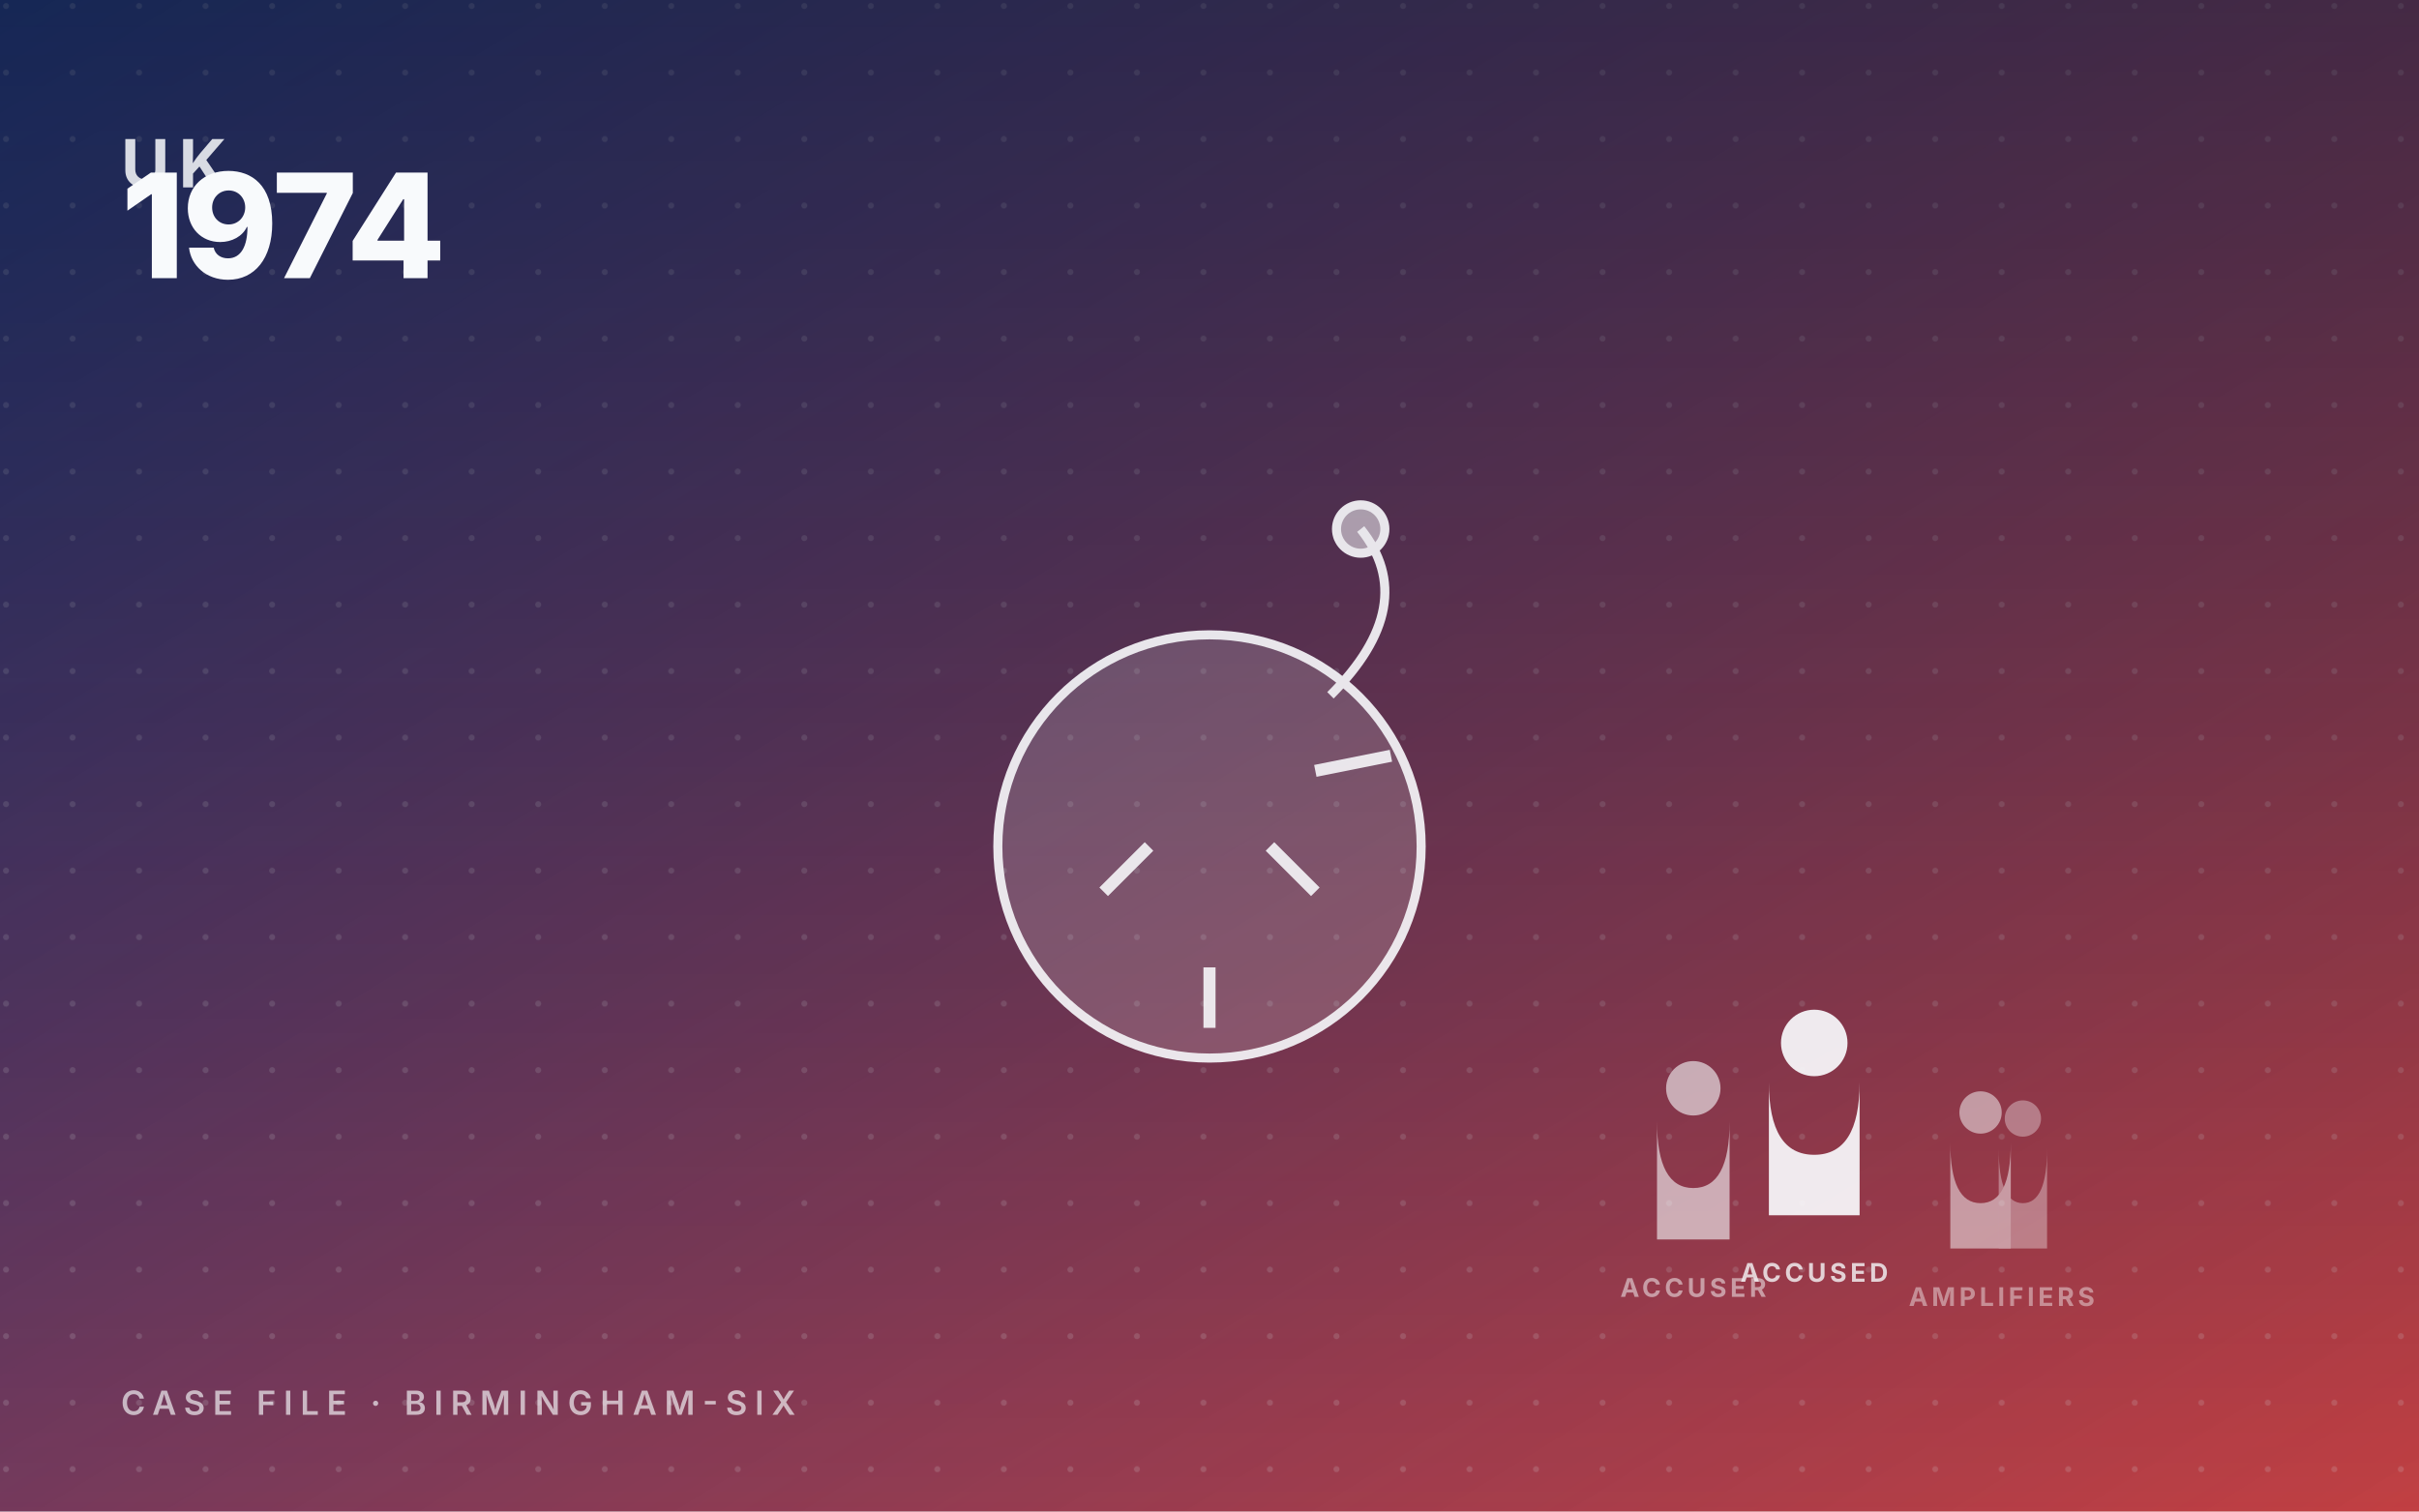
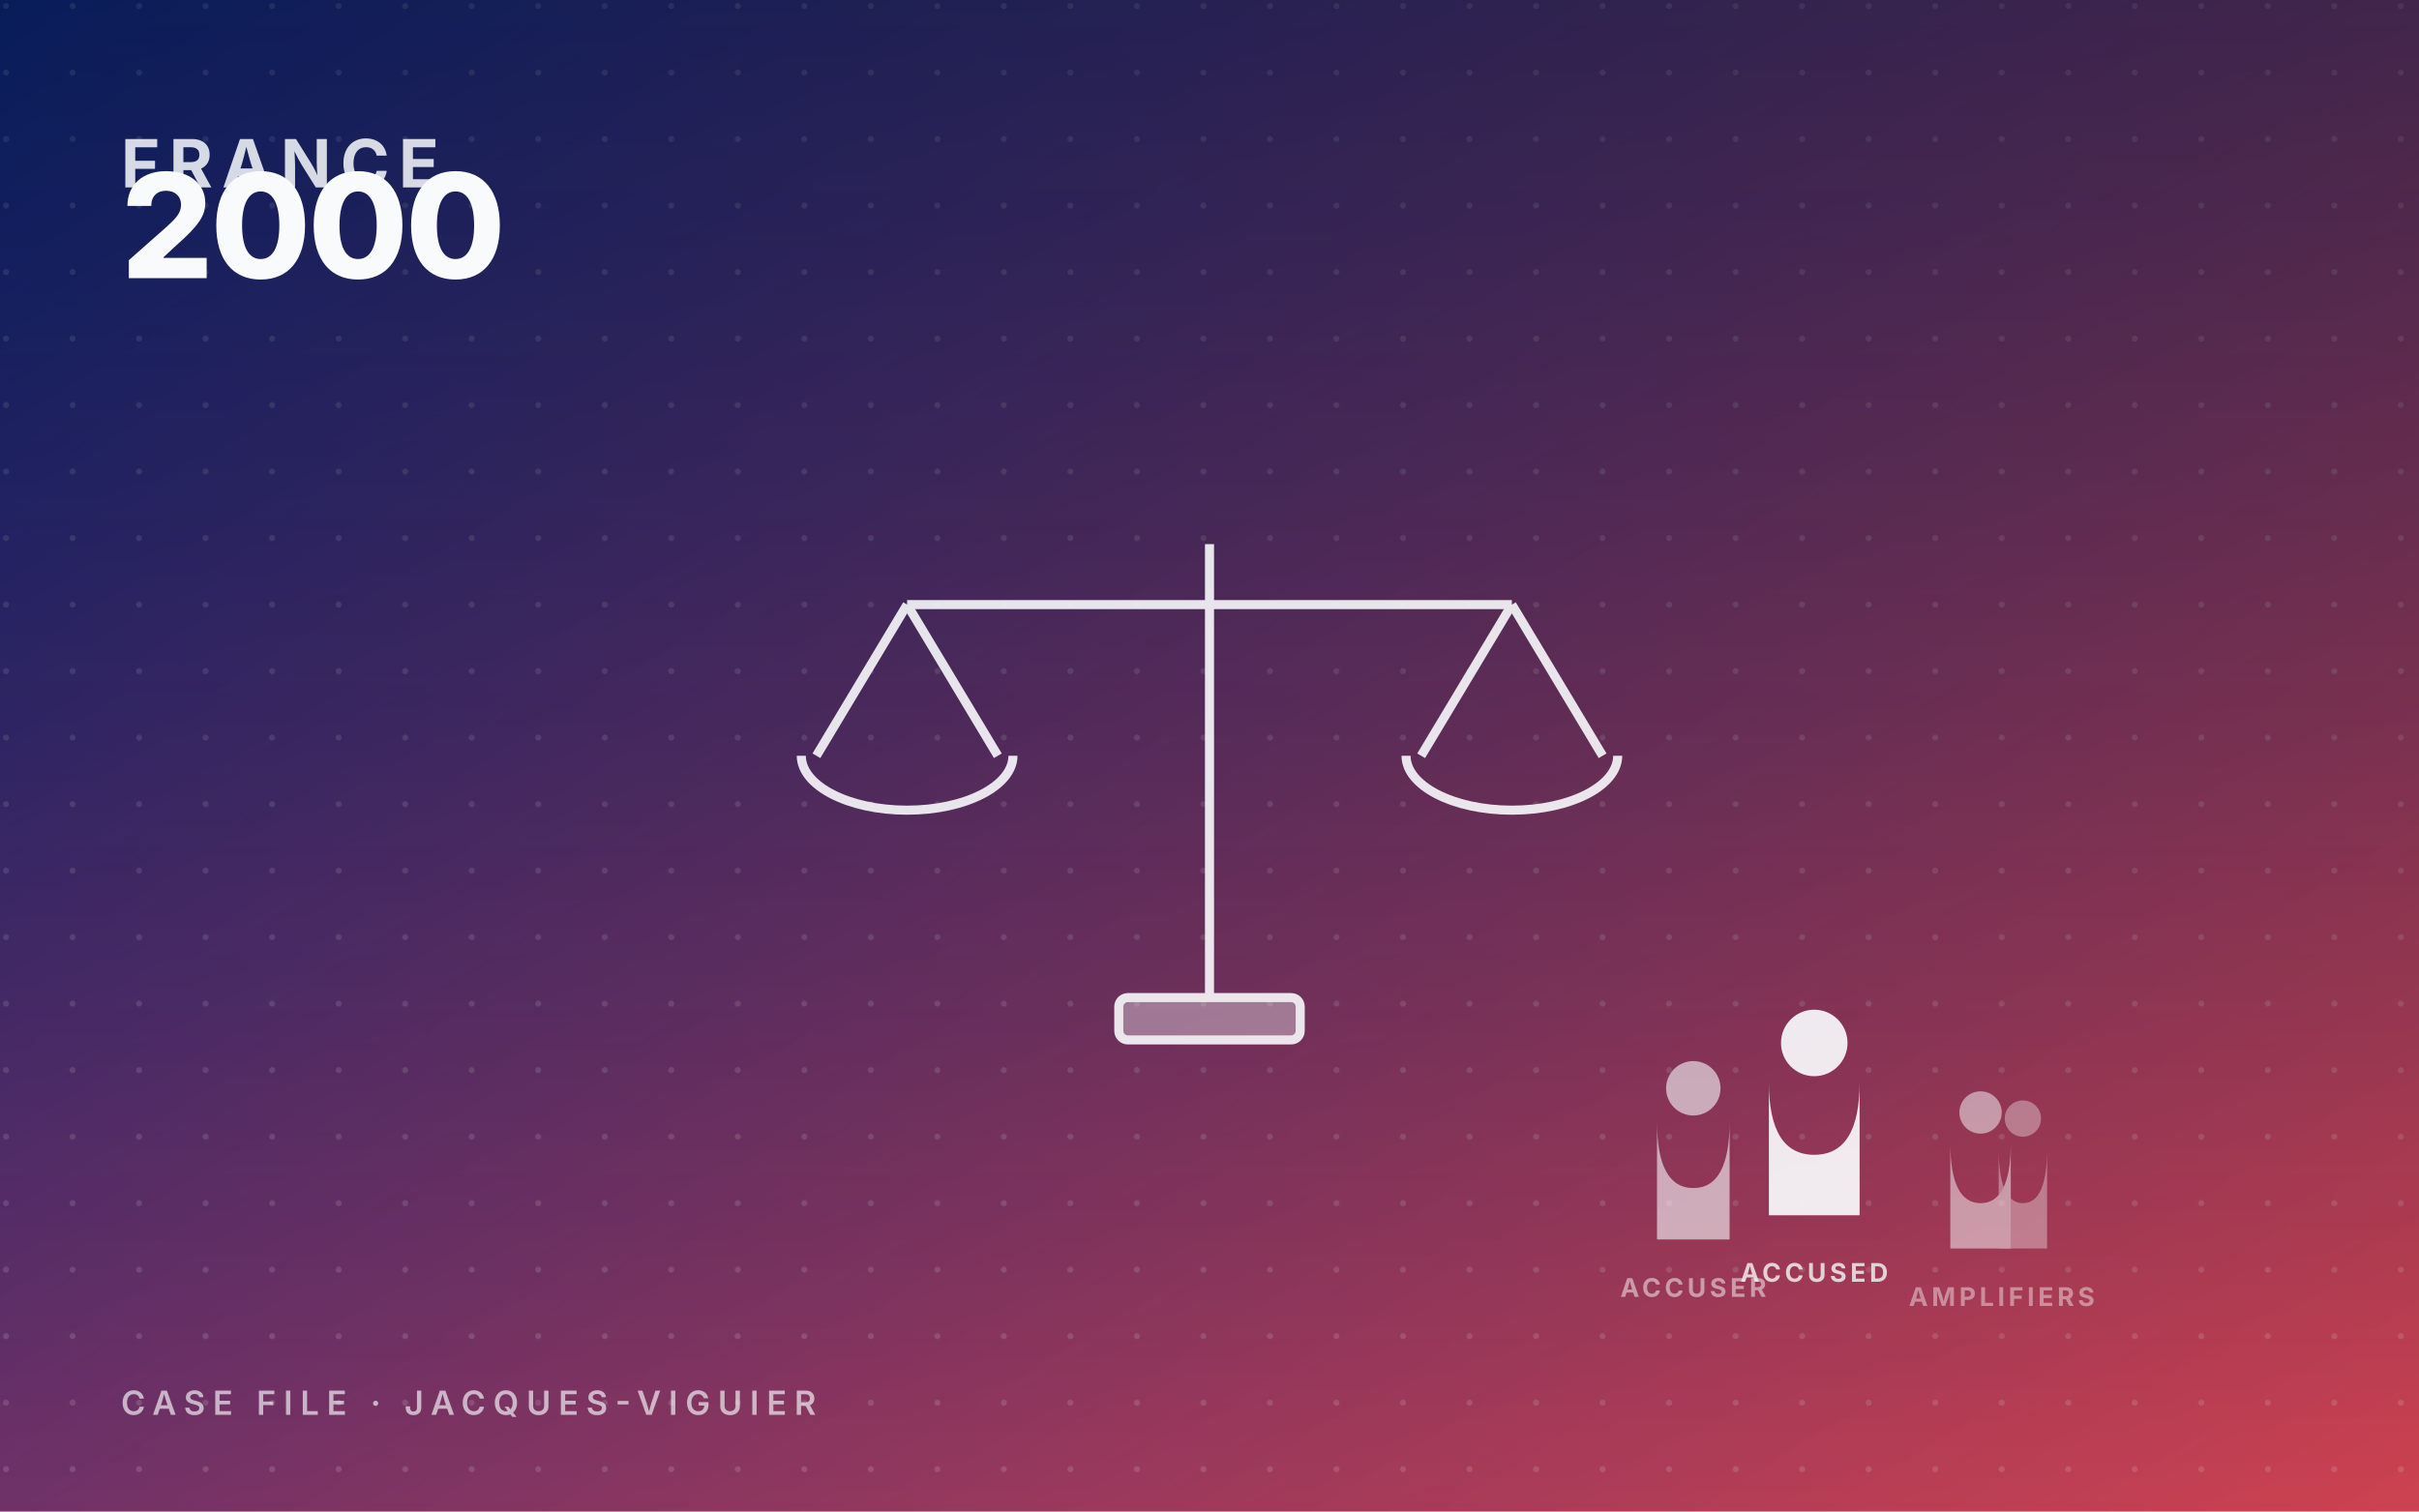
<svg xmlns="http://www.w3.org/2000/svg" viewBox="0 0 800 500" width="800" height="500" preserveAspectRatio="xMidYMid slice">
  <defs>
    <linearGradient id="bg" x1="0" y1="0" x2="1" y2="1">
-       <stop offset="0%" stop-color="#1e3a8a" />
-       <stop offset="100%" stop-color="#dc2626" stop-opacity="0.85" />
+       <stop offset="0%" stop-color="#002395" />
+       <stop offset="100%" stop-color="#ed2939" stop-opacity="0.85" />
    </linearGradient>
    <linearGradient id="overlay" x1="0" y1="0" x2="0" y2="1">
      <stop offset="0%" stop-color="#0f172a" stop-opacity="0.55" />
      <stop offset="100%" stop-color="#0f172a" stop-opacity="0.15" />
    </linearGradient>
    <pattern id="dots" x="0" y="0" width="22" height="22" patternUnits="userSpaceOnUse">
      <circle cx="2" cy="2" r="1" fill="#f8fafc" opacity="0.18" />
    </pattern>
  </defs>
  <rect width="800" height="500" fill="url(#bg)" />
  <rect width="800" height="500" fill="url(#dots)" />
  <rect width="800" height="500" fill="url(#overlay)" />
  <g font-family="Inter, 'Helvetica Neue', Arial, sans-serif" fill="#f8fafc">
-     <text x="40" y="62" font-size="22" font-weight="700" letter-spacing="3" opacity="0.85">UK</text>
-     <text x="40" y="92" font-size="48" font-weight="800" letter-spacing="-1">1974</text>
-     <text x="40" y="468" font-size="11" font-weight="600" letter-spacing="2.5" opacity="0.65">CASE FILE · BIRMINGHAM-SIX</text>
+     <text x="40" y="62" font-size="22" font-weight="700" letter-spacing="3" opacity="0.85">FRANCE</text>
+     <text x="40" y="92" font-size="48" font-weight="800" letter-spacing="-1">2000</text>
+     <text x="40" y="468" font-size="11" font-weight="600" letter-spacing="2.5" opacity="0.65">CASE FILE · JACQUES-VIGUIER</text>
  </g>
  <g transform="translate(400,260)" stroke="#f8fafc" stroke-width="3" fill="none" opacity="0.9">
-     <circle cx="0" cy="20" r="70" fill="#f8fafc" fill-opacity="0.18" />
-     <path d="M 40 -30 Q 70 -60 50 -85" />
-     <circle cx="50" cy="-85" r="8" fill="#f8fafc" fill-opacity="0.6" />
-     <path d="M 20 20 L 35 35 M -20 20 L -35 35 M 0 60 L 0 80 M 35 -5 L 60 -10" stroke="#f8fafc" stroke-width="4" />
+     <line x1="0" y1="-80" x2="0" y2="70" />
+     <line x1="-100" y1="-60" x2="100" y2="-60" />
+     <line x1="-100" y1="-60" x2="-130" y2="-10" />
+     <line x1="-100" y1="-60" x2="-70" y2="-10" />
+     <path d="M -135 -10 A 35 18 0 0 0 -65 -10" />
+     <line x1="100" y1="-60" x2="70" y2="-10" />
+     <line x1="100" y1="-60" x2="130" y2="-10" />
+     <path d="M 65 -10 A 35 18 0 0 0 135 -10" />
+     <rect x="-30" y="70" width="60" height="14" rx="3" fill="#f8fafc" fill-opacity="0.4" />
  </g>
  <g transform="translate(560,410)" fill="#f8fafc" opacity="0.92">
    <g transform="translate(40,0)">
      <circle cx="0" cy="-65" r="11" />
      <path d="M -15 -52 Q -15 -28 0 -28 Q 15 -28 15 -52 L 15 -8 L -15 -8 Z" />
      <text x="0" y="14" text-anchor="middle" font-family="Inter, Arial, sans-serif" font-size="8.5" font-weight="700" letter-spacing="1.2" fill="#f8fafc" opacity="0.85">ACCUSED</text>
    </g>
    <g transform="translate(0,5)" opacity="0.65">
      <circle cx="0" cy="-55" r="9" />
      <path d="M -12 -44 Q -12 -22 0 -22 Q 12 -22 12 -44 L 12 -5 L -12 -5 Z" />
      <text x="0" y="14" text-anchor="middle" font-family="Inter, Arial, sans-serif" font-size="8.5" font-weight="700" letter-spacing="1.2" fill="#f8fafc" opacity="0.85">ACCUSER</text>
    </g>
    <g transform="translate(95,8)" opacity="0.55">
      <circle cx="0" cy="-50" r="7" />
      <path d="M -10 -40 Q -10 -20 0 -20 Q 10 -20 10 -40 L 10 -5 L -10 -5 Z" />
      <circle cx="14" cy="-48" r="6" opacity="0.7" />
      <path d="M 6 -38 Q 6 -20 14 -20 Q 22 -20 22 -38 L 22 -5 L 6 -5 Z" opacity="0.7" />
      <text x="7" y="14" text-anchor="middle" font-family="Inter, Arial, sans-serif" font-size="8.5" font-weight="700" letter-spacing="1.2" fill="#f8fafc" opacity="0.85">AMPLIFIERS</text>
    </g>
  </g>
</svg>
